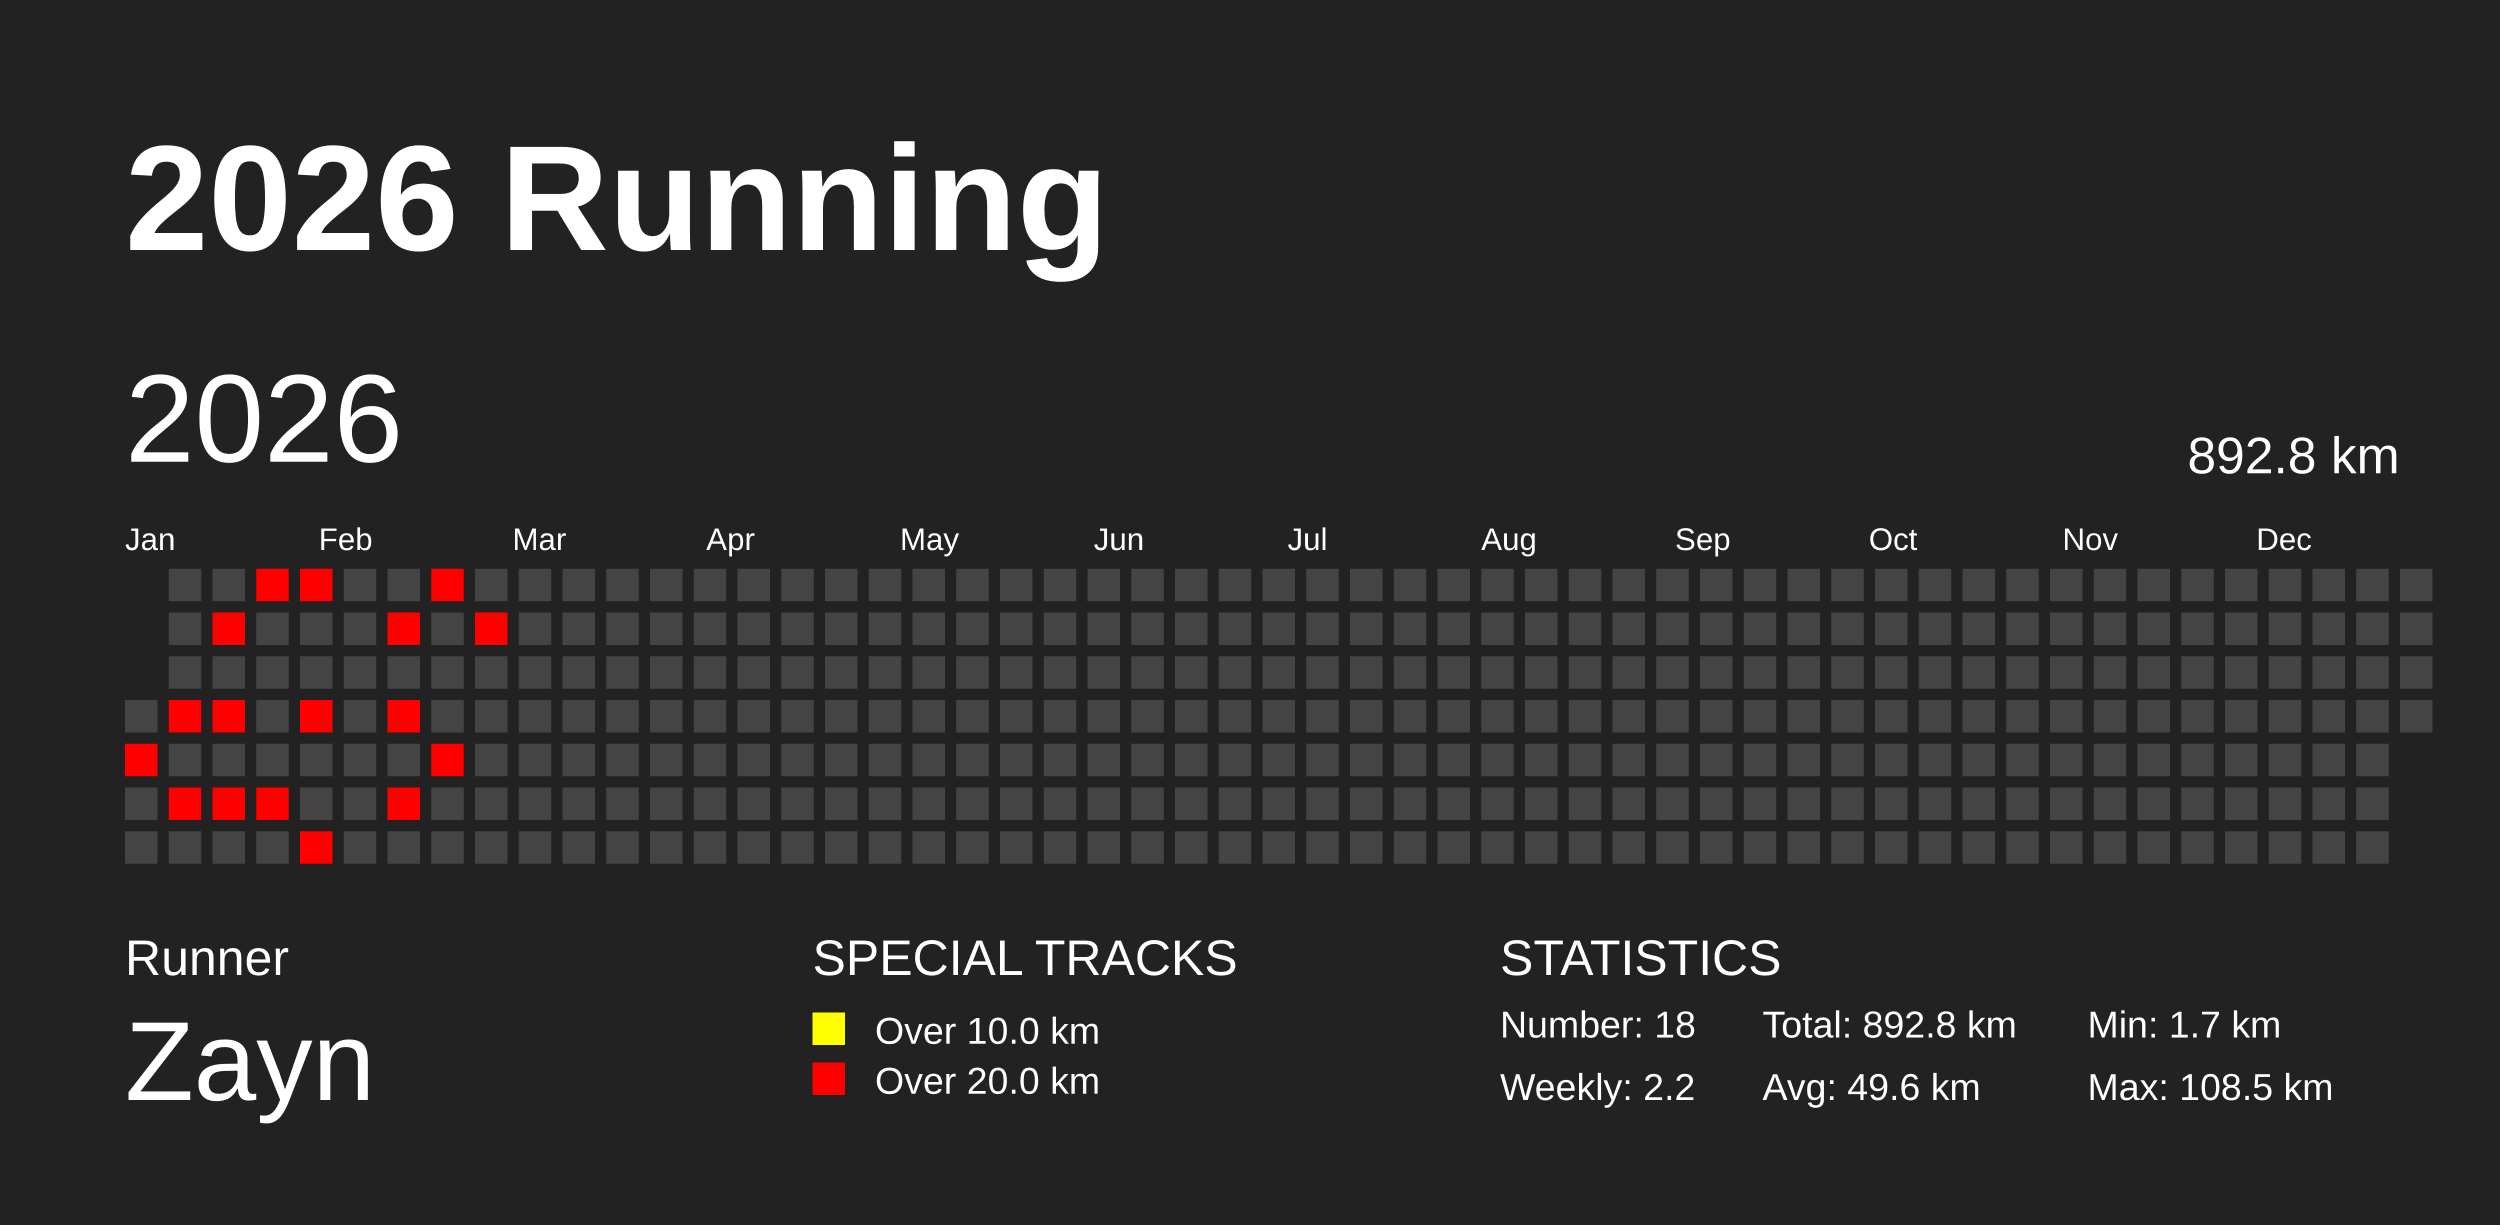
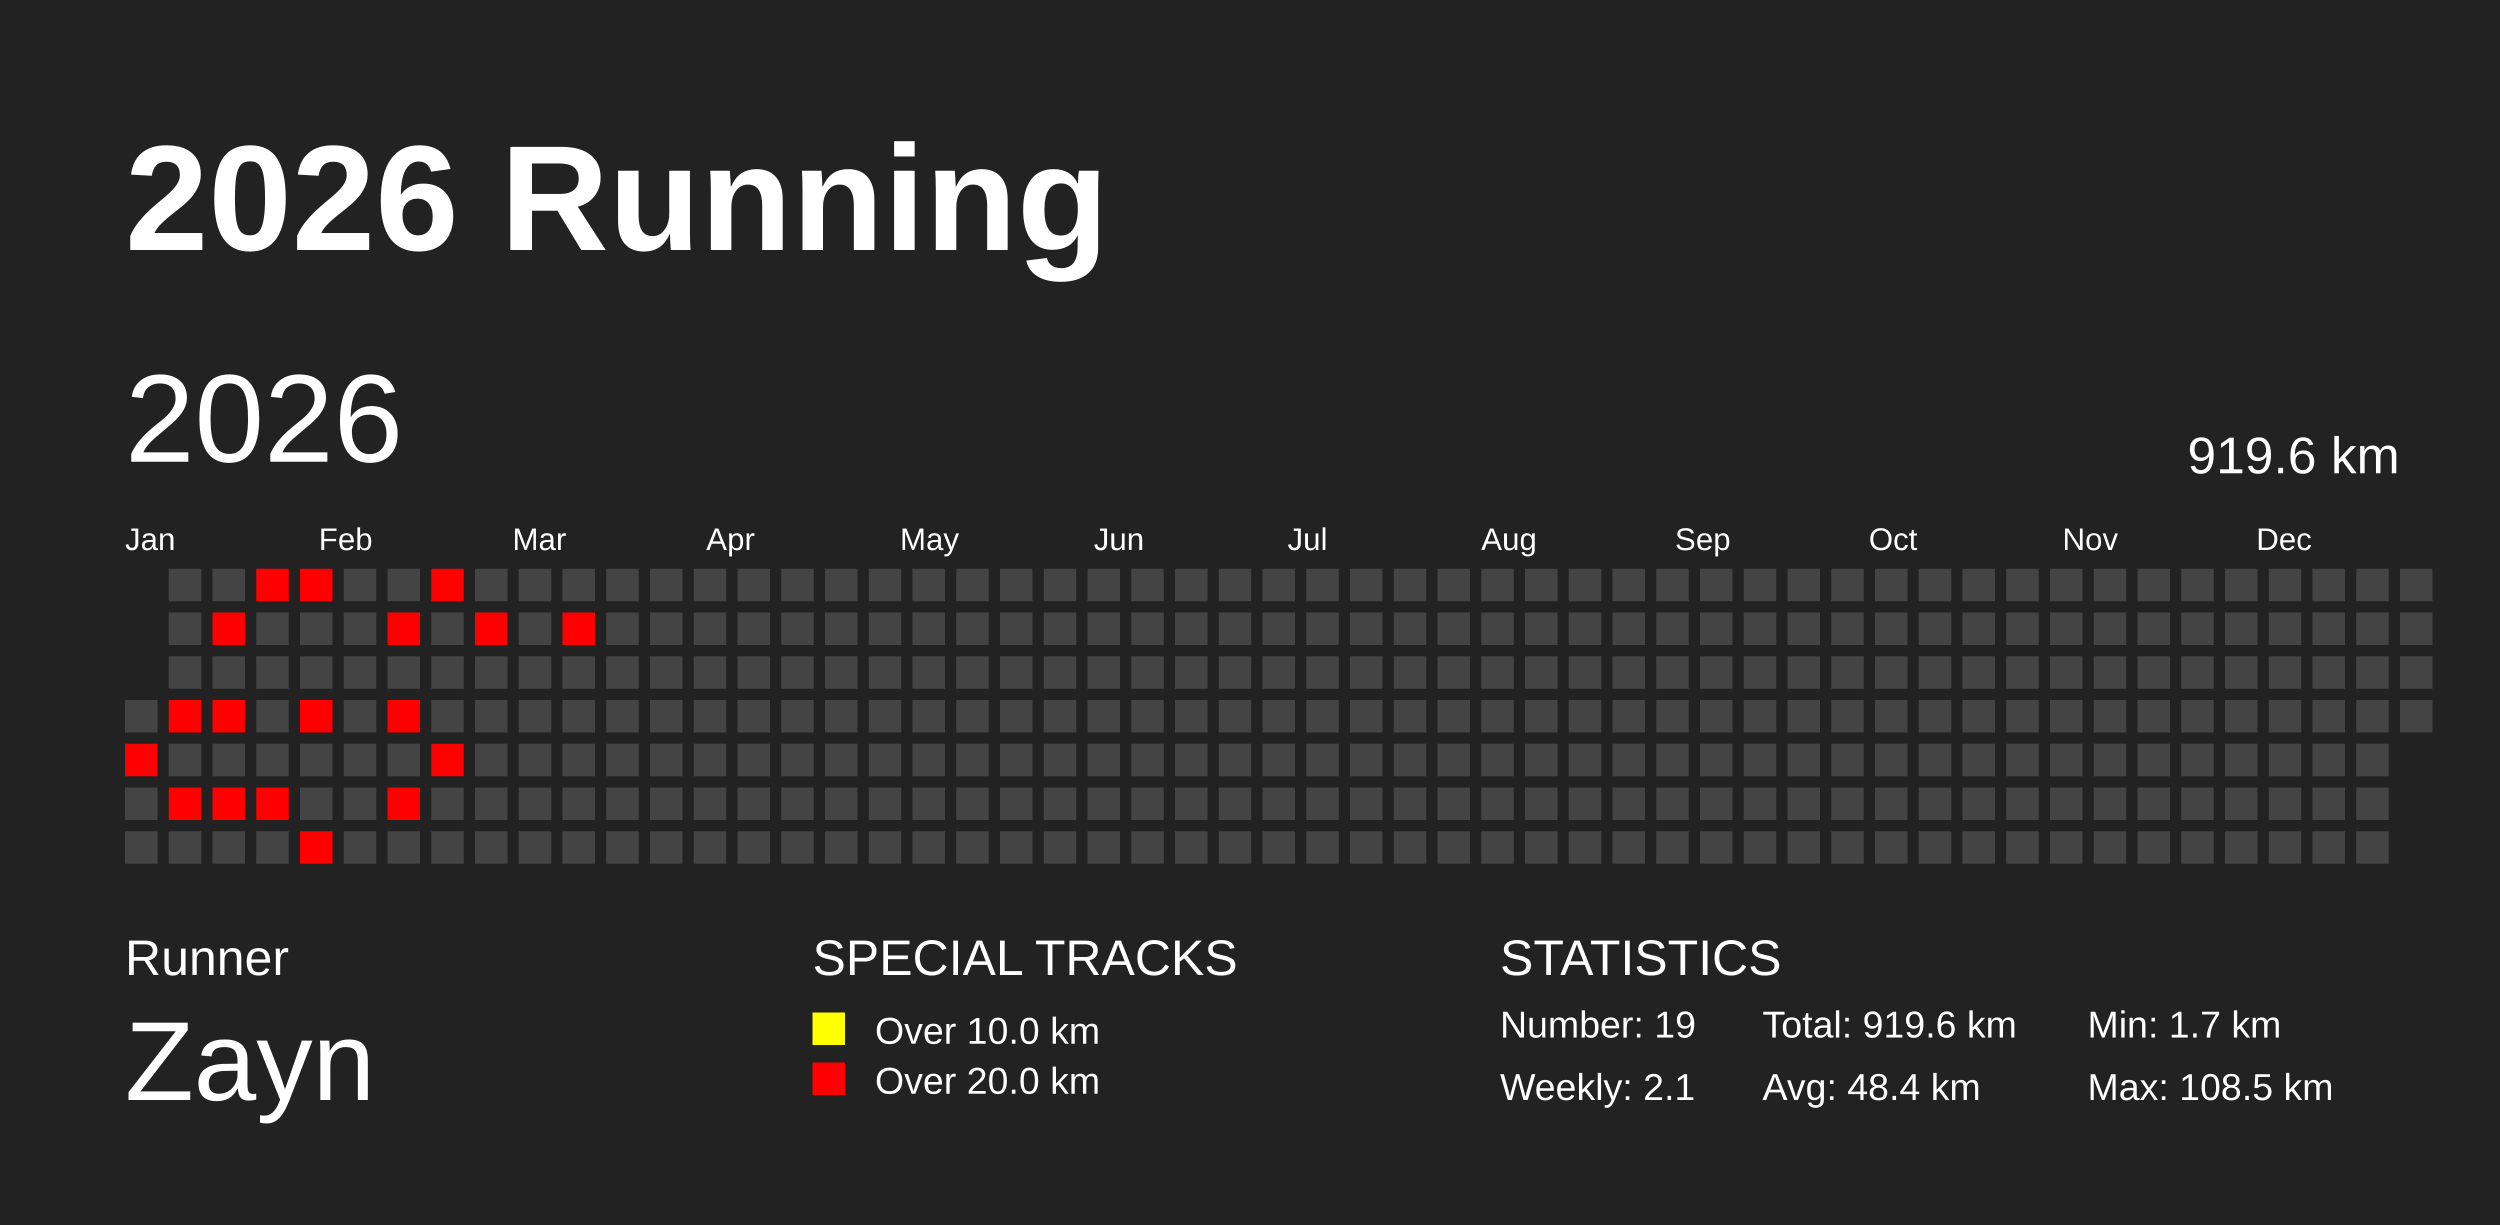
<svg xmlns="http://www.w3.org/2000/svg" baseProfile="full" height="98mm" version="1.1" viewBox="0,0,200,98" width="200mm">
  <defs />
  <rect fill="#222222" height="98" width="200" x="0" y="0" />
  <text fill="#FFFFFF" style="font-size:12px; font-family:Arial; font-weight:bold;" x="10" y="20">2026 Running</text>
  <text fill="#FFFFFF" style="font-size:4px; font-family:Arial" x="10" y="78">Runner</text>
  <text fill="#FFFFFF" style="font-size:9px; font-family:Arial" x="10" y="88">Zayn</text>
  <text fill="#FFFFFF" style="font-size:4px; font-family:Arial" x="65" y="78">SPECIAL TRACKS</text>
  <rect fill="yellow" height="2.6" width="2.6" x="65" y="81" />
  <text fill="#FFFFFF" style="font-size:3px; font-family:Arial" x="70" y="83.5">Over 10.0 km</text>
  <rect fill="red" height="2.6" width="2.6" x="65" y="85" />
  <text fill="#FFFFFF" style="font-size:3px; font-family:Arial" x="70" y="87.5">Over 20.0 km</text>
  <text fill="#FFFFFF" style="font-size:4px; font-family:Arial" x="120" y="78">STATISTICS</text>
-   <text fill="#FFFFFF" style="font-size:3px; font-family:Arial" x="120" y="83">Number: 18</text>
-   <text fill="#FFFFFF" style="font-size:3px; font-family:Arial" x="120" y="88">Weekly: 2.2</text>
-   <text fill="#FFFFFF" style="font-size:3px; font-family:Arial" x="141" y="83">Total: 892.8 km</text>
-   <text fill="#FFFFFF" style="font-size:3px; font-family:Arial" x="141" y="88">Avg: 49.6 km</text>
+   <text fill="#FFFFFF" style="font-size:3px; font-family:Arial" x="120" y="83">Number: 19</text>
+   <text fill="#FFFFFF" style="font-size:3px; font-family:Arial" x="120" y="88">Weekly: 2.1</text>
+   <text fill="#FFFFFF" style="font-size:3px; font-family:Arial" x="141" y="83">Total: 919.6 km</text>
+   <text fill="#FFFFFF" style="font-size:3px; font-family:Arial" x="141" y="88">Avg: 48.4 km</text>
  <text fill="#FFFFFF" style="font-size:3px; font-family:Arial" x="167" y="83">Min: 1.7 km</text>
  <text fill="#FFFFFF" style="font-size:3px; font-family:Arial" x="167" y="88">Max: 108.5 km</text>
  <text dominant-baseline="hanging" fill="#FFFFFF" style="font-size:10.0px; font-family:Arial;" x="10" y="30">2026</text>
-   <text dominant-baseline="hanging" fill="#FFFFFF" style="font-size:4.125px; font-family:Arial;" x="175" y="35">892.8 km</text>
+   <text dominant-baseline="hanging" fill="#FFFFFF" style="font-size:4.125px; font-family:Arial;" x="175" y="35">919.6 km</text>
  <text fill="#FFFFFF" style="font-size:2.5px; font-family:Arial" x="10.0" y="44">Jan</text>
  <text fill="#FFFFFF" style="font-size:2.5px; font-family:Arial" x="25.5" y="44">Feb</text>
  <text fill="#FFFFFF" style="font-size:2.5px; font-family:Arial" x="41.0" y="44">Mar</text>
  <text fill="#FFFFFF" style="font-size:2.5px; font-family:Arial" x="56.5" y="44">Apr</text>
  <text fill="#FFFFFF" style="font-size:2.5px; font-family:Arial" x="72.0" y="44">May</text>
  <text fill="#FFFFFF" style="font-size:2.5px; font-family:Arial" x="87.5" y="44">Jun</text>
  <text fill="#FFFFFF" style="font-size:2.5px; font-family:Arial" x="103.0" y="44">Jul</text>
  <text fill="#FFFFFF" style="font-size:2.5px; font-family:Arial" x="118.5" y="44">Aug</text>
  <text fill="#FFFFFF" style="font-size:2.5px; font-family:Arial" x="134.0" y="44">Sep</text>
  <text fill="#FFFFFF" style="font-size:2.5px; font-family:Arial" x="149.5" y="44">Oct</text>
  <text fill="#FFFFFF" style="font-size:2.5px; font-family:Arial" x="165.0" y="44">Nov</text>
  <text fill="#FFFFFF" style="font-size:2.5px; font-family:Arial" x="180.5" y="44">Dec</text>
  <rect fill="#444444" height="2.6" width="2.6" x="10.0" y="56.0" />
  <rect fill="red" height="2.6" width="2.6" x="10.0" y="59.5" />
  <rect fill="#444444" height="2.6" width="2.6" x="10.0" y="63.0" />
  <rect fill="#444444" height="2.6" width="2.6" x="10.0" y="66.5" />
  <rect fill="#444444" height="2.6" width="2.6" x="13.5" y="45.5" />
  <rect fill="#444444" height="2.6" width="2.6" x="13.5" y="49.0" />
  <rect fill="#444444" height="2.6" width="2.6" x="13.5" y="52.5" />
  <rect fill="red" height="2.6" width="2.6" x="13.5" y="56.0" />
  <rect fill="#444444" height="2.6" width="2.6" x="13.5" y="59.5" />
  <rect fill="red" height="2.6" width="2.6" x="13.5" y="63.0" />
  <rect fill="#444444" height="2.6" width="2.6" x="13.5" y="66.5" />
  <rect fill="#444444" height="2.6" width="2.6" x="17.0" y="45.5" />
  <rect fill="red" height="2.6" width="2.6" x="17.0" y="49.0" />
  <rect fill="#444444" height="2.6" width="2.6" x="17.0" y="52.5" />
  <rect fill="red" height="2.6" width="2.6" x="17.0" y="56.0" />
  <rect fill="#444444" height="2.6" width="2.6" x="17.0" y="59.5" />
  <rect fill="red" height="2.6" width="2.6" x="17.0" y="63.0" />
  <rect fill="#444444" height="2.6" width="2.6" x="17.0" y="66.5" />
  <rect fill="red" height="2.6" width="2.6" x="20.5" y="45.5" />
  <rect fill="#444444" height="2.6" width="2.6" x="20.5" y="49.0" />
  <rect fill="#444444" height="2.6" width="2.6" x="20.5" y="52.5" />
  <rect fill="#444444" height="2.6" width="2.6" x="20.5" y="56.0" />
  <rect fill="#444444" height="2.6" width="2.6" x="20.5" y="59.5" />
  <rect fill="red" height="2.6" width="2.6" x="20.5" y="63.0" />
  <rect fill="#444444" height="2.6" width="2.6" x="20.5" y="66.5" />
  <rect fill="red" height="2.6" width="2.6" x="24.0" y="45.5" />
  <rect fill="#444444" height="2.6" width="2.6" x="24.0" y="49.0" />
  <rect fill="#444444" height="2.6" width="2.6" x="24.0" y="52.5" />
  <rect fill="red" height="2.6" width="2.6" x="24.0" y="56.0" />
  <rect fill="#444444" height="2.6" width="2.6" x="24.0" y="59.5" />
  <rect fill="#444444" height="2.6" width="2.6" x="24.0" y="63.0" />
  <rect fill="red" height="2.6" width="2.6" x="24.0" y="66.5" />
  <rect fill="#444444" height="2.6" width="2.6" x="27.5" y="45.5" />
  <rect fill="#444444" height="2.6" width="2.6" x="27.5" y="49.0" />
  <rect fill="#444444" height="2.6" width="2.6" x="27.5" y="52.5" />
  <rect fill="#444444" height="2.6" width="2.6" x="27.5" y="56.0" />
  <rect fill="#444444" height="2.6" width="2.6" x="27.5" y="59.5" />
  <rect fill="#444444" height="2.6" width="2.6" x="27.5" y="63.0" />
  <rect fill="#444444" height="2.6" width="2.6" x="27.5" y="66.5" />
  <rect fill="#444444" height="2.6" width="2.6" x="31.0" y="45.5" />
  <rect fill="red" height="2.6" width="2.6" x="31.0" y="49.0" />
  <rect fill="#444444" height="2.6" width="2.6" x="31.0" y="52.5" />
  <rect fill="red" height="2.6" width="2.6" x="31.0" y="56.0" />
  <rect fill="#444444" height="2.6" width="2.6" x="31.0" y="59.5" />
  <rect fill="red" height="2.6" width="2.6" x="31.0" y="63.0" />
  <rect fill="#444444" height="2.6" width="2.6" x="31.0" y="66.5" />
  <rect fill="red" height="2.6" width="2.6" x="34.5" y="45.5" />
  <rect fill="#444444" height="2.6" width="2.6" x="34.5" y="49.0" />
  <rect fill="#444444" height="2.6" width="2.6" x="34.5" y="52.5" />
  <rect fill="#444444" height="2.6" width="2.6" x="34.5" y="56.0" />
  <rect fill="red" height="2.6" width="2.6" x="34.5" y="59.5" />
  <rect fill="#444444" height="2.6" width="2.6" x="34.5" y="63.0" />
  <rect fill="#444444" height="2.6" width="2.6" x="34.5" y="66.5" />
  <rect fill="#444444" height="2.6" width="2.6" x="38.0" y="45.5" />
  <rect fill="red" height="2.6" width="2.6" x="38.0" y="49.0" />
  <rect fill="#444444" height="2.6" width="2.6" x="38.0" y="52.5" />
  <rect fill="#444444" height="2.6" width="2.6" x="38.0" y="56.0" />
  <rect fill="#444444" height="2.6" width="2.6" x="38.0" y="59.5" />
  <rect fill="#444444" height="2.6" width="2.6" x="38.0" y="63.0" />
  <rect fill="#444444" height="2.6" width="2.6" x="38.0" y="66.5" />
  <rect fill="#444444" height="2.6" width="2.6" x="41.5" y="45.5" />
  <rect fill="#444444" height="2.6" width="2.6" x="41.5" y="49.0" />
  <rect fill="#444444" height="2.6" width="2.6" x="41.5" y="52.5" />
  <rect fill="#444444" height="2.6" width="2.6" x="41.5" y="56.0" />
  <rect fill="#444444" height="2.6" width="2.6" x="41.5" y="59.5" />
  <rect fill="#444444" height="2.6" width="2.6" x="41.5" y="63.0" />
  <rect fill="#444444" height="2.6" width="2.6" x="41.5" y="66.5" />
  <rect fill="#444444" height="2.6" width="2.6" x="45.0" y="45.5" />
-   <rect fill="#444444" height="2.6" width="2.6" x="45.0" y="49.0" />
+   <rect fill="red" height="2.6" width="2.6" x="45.0" y="49.0" />
  <rect fill="#444444" height="2.6" width="2.6" x="45.0" y="52.5" />
  <rect fill="#444444" height="2.6" width="2.6" x="45.0" y="56.0" />
  <rect fill="#444444" height="2.6" width="2.6" x="45.0" y="59.5" />
  <rect fill="#444444" height="2.6" width="2.6" x="45.0" y="63.0" />
  <rect fill="#444444" height="2.6" width="2.6" x="45.0" y="66.5" />
  <rect fill="#444444" height="2.6" width="2.6" x="48.5" y="45.5" />
  <rect fill="#444444" height="2.6" width="2.6" x="48.5" y="49.0" />
  <rect fill="#444444" height="2.6" width="2.6" x="48.5" y="52.5" />
  <rect fill="#444444" height="2.6" width="2.6" x="48.5" y="56.0" />
  <rect fill="#444444" height="2.6" width="2.6" x="48.5" y="59.5" />
  <rect fill="#444444" height="2.6" width="2.6" x="48.5" y="63.0" />
  <rect fill="#444444" height="2.6" width="2.6" x="48.5" y="66.5" />
  <rect fill="#444444" height="2.6" width="2.6" x="52.0" y="45.5" />
  <rect fill="#444444" height="2.6" width="2.6" x="52.0" y="49.0" />
  <rect fill="#444444" height="2.6" width="2.6" x="52.0" y="52.5" />
  <rect fill="#444444" height="2.6" width="2.6" x="52.0" y="56.0" />
  <rect fill="#444444" height="2.6" width="2.6" x="52.0" y="59.5" />
  <rect fill="#444444" height="2.6" width="2.6" x="52.0" y="63.0" />
  <rect fill="#444444" height="2.6" width="2.6" x="52.0" y="66.5" />
  <rect fill="#444444" height="2.6" width="2.6" x="55.5" y="45.5" />
  <rect fill="#444444" height="2.6" width="2.6" x="55.5" y="49.0" />
  <rect fill="#444444" height="2.6" width="2.6" x="55.5" y="52.5" />
  <rect fill="#444444" height="2.6" width="2.6" x="55.5" y="56.0" />
  <rect fill="#444444" height="2.6" width="2.6" x="55.5" y="59.5" />
  <rect fill="#444444" height="2.6" width="2.6" x="55.5" y="63.0" />
  <rect fill="#444444" height="2.6" width="2.6" x="55.5" y="66.5" />
  <rect fill="#444444" height="2.6" width="2.6" x="59.0" y="45.5" />
  <rect fill="#444444" height="2.6" width="2.6" x="59.0" y="49.0" />
  <rect fill="#444444" height="2.6" width="2.6" x="59.0" y="52.5" />
  <rect fill="#444444" height="2.6" width="2.6" x="59.0" y="56.0" />
  <rect fill="#444444" height="2.6" width="2.6" x="59.0" y="59.5" />
  <rect fill="#444444" height="2.6" width="2.6" x="59.0" y="63.0" />
  <rect fill="#444444" height="2.6" width="2.6" x="59.0" y="66.5" />
  <rect fill="#444444" height="2.6" width="2.6" x="62.5" y="45.5" />
  <rect fill="#444444" height="2.6" width="2.6" x="62.5" y="49.0" />
  <rect fill="#444444" height="2.6" width="2.6" x="62.5" y="52.5" />
  <rect fill="#444444" height="2.6" width="2.6" x="62.5" y="56.0" />
  <rect fill="#444444" height="2.6" width="2.6" x="62.5" y="59.5" />
  <rect fill="#444444" height="2.6" width="2.6" x="62.5" y="63.0" />
  <rect fill="#444444" height="2.6" width="2.6" x="62.5" y="66.5" />
  <rect fill="#444444" height="2.6" width="2.6" x="66.0" y="45.5" />
  <rect fill="#444444" height="2.6" width="2.6" x="66.0" y="49.0" />
  <rect fill="#444444" height="2.6" width="2.6" x="66.0" y="52.5" />
  <rect fill="#444444" height="2.6" width="2.6" x="66.0" y="56.0" />
  <rect fill="#444444" height="2.6" width="2.6" x="66.0" y="59.5" />
  <rect fill="#444444" height="2.6" width="2.6" x="66.0" y="63.0" />
  <rect fill="#444444" height="2.6" width="2.6" x="66.0" y="66.5" />
  <rect fill="#444444" height="2.6" width="2.6" x="69.5" y="45.5" />
  <rect fill="#444444" height="2.6" width="2.6" x="69.5" y="49.0" />
  <rect fill="#444444" height="2.6" width="2.6" x="69.5" y="52.5" />
  <rect fill="#444444" height="2.6" width="2.6" x="69.5" y="56.0" />
  <rect fill="#444444" height="2.6" width="2.6" x="69.5" y="59.5" />
  <rect fill="#444444" height="2.6" width="2.6" x="69.5" y="63.0" />
  <rect fill="#444444" height="2.6" width="2.6" x="69.5" y="66.5" />
  <rect fill="#444444" height="2.6" width="2.6" x="73.0" y="45.5" />
  <rect fill="#444444" height="2.6" width="2.6" x="73.0" y="49.0" />
  <rect fill="#444444" height="2.6" width="2.6" x="73.0" y="52.5" />
  <rect fill="#444444" height="2.6" width="2.6" x="73.0" y="56.0" />
  <rect fill="#444444" height="2.6" width="2.6" x="73.0" y="59.5" />
  <rect fill="#444444" height="2.6" width="2.6" x="73.0" y="63.0" />
  <rect fill="#444444" height="2.6" width="2.6" x="73.0" y="66.5" />
  <rect fill="#444444" height="2.6" width="2.6" x="76.5" y="45.5" />
  <rect fill="#444444" height="2.6" width="2.6" x="76.5" y="49.0" />
  <rect fill="#444444" height="2.6" width="2.6" x="76.5" y="52.5" />
  <rect fill="#444444" height="2.6" width="2.6" x="76.5" y="56.0" />
  <rect fill="#444444" height="2.6" width="2.6" x="76.5" y="59.5" />
  <rect fill="#444444" height="2.6" width="2.6" x="76.5" y="63.0" />
  <rect fill="#444444" height="2.6" width="2.6" x="76.5" y="66.5" />
  <rect fill="#444444" height="2.6" width="2.6" x="80.0" y="45.5" />
  <rect fill="#444444" height="2.6" width="2.6" x="80.0" y="49.0" />
  <rect fill="#444444" height="2.6" width="2.6" x="80.0" y="52.5" />
  <rect fill="#444444" height="2.6" width="2.6" x="80.0" y="56.0" />
  <rect fill="#444444" height="2.6" width="2.6" x="80.0" y="59.5" />
  <rect fill="#444444" height="2.6" width="2.6" x="80.0" y="63.0" />
  <rect fill="#444444" height="2.6" width="2.6" x="80.0" y="66.5" />
  <rect fill="#444444" height="2.6" width="2.6" x="83.5" y="45.5" />
  <rect fill="#444444" height="2.6" width="2.6" x="83.5" y="49.0" />
  <rect fill="#444444" height="2.6" width="2.6" x="83.5" y="52.5" />
  <rect fill="#444444" height="2.6" width="2.6" x="83.5" y="56.0" />
  <rect fill="#444444" height="2.6" width="2.6" x="83.5" y="59.5" />
  <rect fill="#444444" height="2.6" width="2.6" x="83.5" y="63.0" />
  <rect fill="#444444" height="2.6" width="2.6" x="83.5" y="66.5" />
  <rect fill="#444444" height="2.6" width="2.6" x="87.0" y="45.5" />
  <rect fill="#444444" height="2.6" width="2.6" x="87.0" y="49.0" />
  <rect fill="#444444" height="2.6" width="2.6" x="87.0" y="52.5" />
  <rect fill="#444444" height="2.6" width="2.6" x="87.0" y="56.0" />
  <rect fill="#444444" height="2.6" width="2.6" x="87.0" y="59.5" />
  <rect fill="#444444" height="2.6" width="2.6" x="87.0" y="63.0" />
  <rect fill="#444444" height="2.6" width="2.6" x="87.0" y="66.5" />
  <rect fill="#444444" height="2.6" width="2.6" x="90.5" y="45.5" />
  <rect fill="#444444" height="2.6" width="2.6" x="90.5" y="49.0" />
  <rect fill="#444444" height="2.6" width="2.6" x="90.5" y="52.5" />
  <rect fill="#444444" height="2.6" width="2.6" x="90.5" y="56.0" />
  <rect fill="#444444" height="2.6" width="2.6" x="90.5" y="59.5" />
  <rect fill="#444444" height="2.6" width="2.6" x="90.5" y="63.0" />
  <rect fill="#444444" height="2.6" width="2.6" x="90.5" y="66.5" />
  <rect fill="#444444" height="2.6" width="2.6" x="94.0" y="45.5" />
  <rect fill="#444444" height="2.6" width="2.6" x="94.0" y="49.0" />
  <rect fill="#444444" height="2.6" width="2.6" x="94.0" y="52.5" />
  <rect fill="#444444" height="2.6" width="2.6" x="94.0" y="56.0" />
  <rect fill="#444444" height="2.6" width="2.6" x="94.0" y="59.5" />
  <rect fill="#444444" height="2.6" width="2.6" x="94.0" y="63.0" />
  <rect fill="#444444" height="2.6" width="2.6" x="94.0" y="66.5" />
  <rect fill="#444444" height="2.6" width="2.6" x="97.5" y="45.5" />
  <rect fill="#444444" height="2.6" width="2.6" x="97.5" y="49.0" />
  <rect fill="#444444" height="2.6" width="2.6" x="97.5" y="52.5" />
  <rect fill="#444444" height="2.6" width="2.6" x="97.5" y="56.0" />
  <rect fill="#444444" height="2.6" width="2.6" x="97.5" y="59.5" />
  <rect fill="#444444" height="2.6" width="2.6" x="97.5" y="63.0" />
  <rect fill="#444444" height="2.6" width="2.6" x="97.5" y="66.5" />
  <rect fill="#444444" height="2.6" width="2.6" x="101.0" y="45.5" />
  <rect fill="#444444" height="2.6" width="2.6" x="101.0" y="49.0" />
  <rect fill="#444444" height="2.6" width="2.6" x="101.0" y="52.5" />
  <rect fill="#444444" height="2.6" width="2.6" x="101.0" y="56.0" />
  <rect fill="#444444" height="2.6" width="2.6" x="101.0" y="59.5" />
  <rect fill="#444444" height="2.6" width="2.6" x="101.0" y="63.0" />
  <rect fill="#444444" height="2.6" width="2.6" x="101.0" y="66.5" />
  <rect fill="#444444" height="2.6" width="2.6" x="104.5" y="45.5" />
  <rect fill="#444444" height="2.6" width="2.6" x="104.5" y="49.0" />
  <rect fill="#444444" height="2.6" width="2.6" x="104.5" y="52.5" />
  <rect fill="#444444" height="2.6" width="2.6" x="104.5" y="56.0" />
  <rect fill="#444444" height="2.6" width="2.6" x="104.5" y="59.5" />
  <rect fill="#444444" height="2.6" width="2.6" x="104.5" y="63.0" />
  <rect fill="#444444" height="2.6" width="2.6" x="104.5" y="66.5" />
  <rect fill="#444444" height="2.6" width="2.6" x="108.0" y="45.5" />
  <rect fill="#444444" height="2.6" width="2.6" x="108.0" y="49.0" />
  <rect fill="#444444" height="2.6" width="2.6" x="108.0" y="52.5" />
  <rect fill="#444444" height="2.6" width="2.6" x="108.0" y="56.0" />
  <rect fill="#444444" height="2.6" width="2.6" x="108.0" y="59.5" />
  <rect fill="#444444" height="2.6" width="2.6" x="108.0" y="63.0" />
  <rect fill="#444444" height="2.6" width="2.6" x="108.0" y="66.5" />
  <rect fill="#444444" height="2.6" width="2.6" x="111.5" y="45.5" />
  <rect fill="#444444" height="2.6" width="2.6" x="111.5" y="49.0" />
  <rect fill="#444444" height="2.6" width="2.6" x="111.5" y="52.5" />
  <rect fill="#444444" height="2.6" width="2.6" x="111.5" y="56.0" />
  <rect fill="#444444" height="2.6" width="2.6" x="111.5" y="59.5" />
  <rect fill="#444444" height="2.6" width="2.6" x="111.5" y="63.0" />
  <rect fill="#444444" height="2.6" width="2.6" x="111.5" y="66.5" />
  <rect fill="#444444" height="2.6" width="2.6" x="115.0" y="45.5" />
  <rect fill="#444444" height="2.6" width="2.6" x="115.0" y="49.0" />
  <rect fill="#444444" height="2.6" width="2.6" x="115.0" y="52.5" />
  <rect fill="#444444" height="2.6" width="2.6" x="115.0" y="56.0" />
  <rect fill="#444444" height="2.6" width="2.6" x="115.0" y="59.5" />
  <rect fill="#444444" height="2.6" width="2.6" x="115.0" y="63.0" />
  <rect fill="#444444" height="2.6" width="2.6" x="115.0" y="66.5" />
  <rect fill="#444444" height="2.6" width="2.6" x="118.5" y="45.5" />
  <rect fill="#444444" height="2.6" width="2.6" x="118.5" y="49.0" />
  <rect fill="#444444" height="2.6" width="2.6" x="118.5" y="52.5" />
  <rect fill="#444444" height="2.6" width="2.6" x="118.5" y="56.0" />
  <rect fill="#444444" height="2.6" width="2.6" x="118.5" y="59.5" />
  <rect fill="#444444" height="2.6" width="2.6" x="118.5" y="63.0" />
  <rect fill="#444444" height="2.6" width="2.6" x="118.5" y="66.5" />
  <rect fill="#444444" height="2.6" width="2.6" x="122.0" y="45.5" />
  <rect fill="#444444" height="2.6" width="2.6" x="122.0" y="49.0" />
  <rect fill="#444444" height="2.6" width="2.6" x="122.0" y="52.5" />
  <rect fill="#444444" height="2.6" width="2.6" x="122.0" y="56.0" />
  <rect fill="#444444" height="2.6" width="2.6" x="122.0" y="59.5" />
  <rect fill="#444444" height="2.6" width="2.6" x="122.0" y="63.0" />
  <rect fill="#444444" height="2.6" width="2.6" x="122.0" y="66.5" />
  <rect fill="#444444" height="2.6" width="2.6" x="125.5" y="45.5" />
  <rect fill="#444444" height="2.6" width="2.6" x="125.5" y="49.0" />
  <rect fill="#444444" height="2.6" width="2.6" x="125.5" y="52.5" />
  <rect fill="#444444" height="2.6" width="2.6" x="125.5" y="56.0" />
  <rect fill="#444444" height="2.6" width="2.6" x="125.5" y="59.5" />
  <rect fill="#444444" height="2.6" width="2.6" x="125.5" y="63.0" />
  <rect fill="#444444" height="2.6" width="2.6" x="125.5" y="66.5" />
  <rect fill="#444444" height="2.6" width="2.6" x="129.0" y="45.5" />
  <rect fill="#444444" height="2.6" width="2.6" x="129.0" y="49.0" />
  <rect fill="#444444" height="2.6" width="2.6" x="129.0" y="52.5" />
  <rect fill="#444444" height="2.6" width="2.6" x="129.0" y="56.0" />
  <rect fill="#444444" height="2.6" width="2.6" x="129.0" y="59.5" />
  <rect fill="#444444" height="2.6" width="2.6" x="129.0" y="63.0" />
  <rect fill="#444444" height="2.6" width="2.6" x="129.0" y="66.5" />
  <rect fill="#444444" height="2.6" width="2.6" x="132.5" y="45.5" />
  <rect fill="#444444" height="2.6" width="2.6" x="132.5" y="49.0" />
  <rect fill="#444444" height="2.6" width="2.6" x="132.5" y="52.5" />
  <rect fill="#444444" height="2.6" width="2.6" x="132.5" y="56.0" />
  <rect fill="#444444" height="2.6" width="2.6" x="132.5" y="59.5" />
  <rect fill="#444444" height="2.6" width="2.6" x="132.5" y="63.0" />
  <rect fill="#444444" height="2.6" width="2.6" x="132.5" y="66.5" />
  <rect fill="#444444" height="2.6" width="2.6" x="136.0" y="45.5" />
  <rect fill="#444444" height="2.6" width="2.6" x="136.0" y="49.0" />
  <rect fill="#444444" height="2.6" width="2.6" x="136.0" y="52.5" />
  <rect fill="#444444" height="2.6" width="2.6" x="136.0" y="56.0" />
  <rect fill="#444444" height="2.6" width="2.6" x="136.0" y="59.5" />
  <rect fill="#444444" height="2.6" width="2.6" x="136.0" y="63.0" />
  <rect fill="#444444" height="2.6" width="2.6" x="136.0" y="66.5" />
  <rect fill="#444444" height="2.6" width="2.6" x="139.5" y="45.5" />
  <rect fill="#444444" height="2.6" width="2.6" x="139.5" y="49.0" />
  <rect fill="#444444" height="2.6" width="2.6" x="139.5" y="52.5" />
  <rect fill="#444444" height="2.6" width="2.6" x="139.5" y="56.0" />
  <rect fill="#444444" height="2.6" width="2.6" x="139.5" y="59.5" />
  <rect fill="#444444" height="2.6" width="2.6" x="139.5" y="63.0" />
  <rect fill="#444444" height="2.6" width="2.6" x="139.5" y="66.5" />
  <rect fill="#444444" height="2.6" width="2.6" x="143.0" y="45.5" />
  <rect fill="#444444" height="2.6" width="2.6" x="143.0" y="49.0" />
  <rect fill="#444444" height="2.6" width="2.6" x="143.0" y="52.5" />
  <rect fill="#444444" height="2.6" width="2.6" x="143.0" y="56.0" />
  <rect fill="#444444" height="2.6" width="2.6" x="143.0" y="59.5" />
  <rect fill="#444444" height="2.6" width="2.6" x="143.0" y="63.0" />
  <rect fill="#444444" height="2.6" width="2.6" x="143.0" y="66.5" />
  <rect fill="#444444" height="2.6" width="2.6" x="146.5" y="45.5" />
  <rect fill="#444444" height="2.6" width="2.6" x="146.5" y="49.0" />
  <rect fill="#444444" height="2.6" width="2.6" x="146.5" y="52.5" />
  <rect fill="#444444" height="2.6" width="2.6" x="146.5" y="56.0" />
  <rect fill="#444444" height="2.6" width="2.6" x="146.5" y="59.5" />
  <rect fill="#444444" height="2.6" width="2.6" x="146.5" y="63.0" />
  <rect fill="#444444" height="2.6" width="2.6" x="146.5" y="66.5" />
  <rect fill="#444444" height="2.6" width="2.6" x="150.0" y="45.5" />
  <rect fill="#444444" height="2.6" width="2.6" x="150.0" y="49.0" />
  <rect fill="#444444" height="2.6" width="2.6" x="150.0" y="52.5" />
  <rect fill="#444444" height="2.6" width="2.6" x="150.0" y="56.0" />
  <rect fill="#444444" height="2.6" width="2.6" x="150.0" y="59.5" />
  <rect fill="#444444" height="2.6" width="2.6" x="150.0" y="63.0" />
  <rect fill="#444444" height="2.6" width="2.6" x="150.0" y="66.5" />
  <rect fill="#444444" height="2.6" width="2.6" x="153.5" y="45.5" />
  <rect fill="#444444" height="2.6" width="2.6" x="153.5" y="49.0" />
  <rect fill="#444444" height="2.6" width="2.6" x="153.5" y="52.5" />
  <rect fill="#444444" height="2.6" width="2.6" x="153.5" y="56.0" />
  <rect fill="#444444" height="2.6" width="2.6" x="153.5" y="59.5" />
  <rect fill="#444444" height="2.6" width="2.6" x="153.5" y="63.0" />
  <rect fill="#444444" height="2.6" width="2.6" x="153.5" y="66.5" />
  <rect fill="#444444" height="2.6" width="2.6" x="157.0" y="45.5" />
  <rect fill="#444444" height="2.6" width="2.6" x="157.0" y="49.0" />
  <rect fill="#444444" height="2.6" width="2.6" x="157.0" y="52.5" />
  <rect fill="#444444" height="2.6" width="2.6" x="157.0" y="56.0" />
  <rect fill="#444444" height="2.6" width="2.6" x="157.0" y="59.5" />
  <rect fill="#444444" height="2.6" width="2.6" x="157.0" y="63.0" />
  <rect fill="#444444" height="2.6" width="2.6" x="157.0" y="66.5" />
  <rect fill="#444444" height="2.6" width="2.6" x="160.5" y="45.5" />
  <rect fill="#444444" height="2.6" width="2.6" x="160.5" y="49.0" />
  <rect fill="#444444" height="2.6" width="2.6" x="160.5" y="52.5" />
  <rect fill="#444444" height="2.6" width="2.6" x="160.5" y="56.0" />
  <rect fill="#444444" height="2.6" width="2.6" x="160.5" y="59.5" />
  <rect fill="#444444" height="2.6" width="2.6" x="160.5" y="63.0" />
  <rect fill="#444444" height="2.6" width="2.6" x="160.5" y="66.5" />
  <rect fill="#444444" height="2.6" width="2.6" x="164.0" y="45.5" />
  <rect fill="#444444" height="2.6" width="2.6" x="164.0" y="49.0" />
  <rect fill="#444444" height="2.6" width="2.6" x="164.0" y="52.5" />
  <rect fill="#444444" height="2.6" width="2.6" x="164.0" y="56.0" />
  <rect fill="#444444" height="2.6" width="2.6" x="164.0" y="59.5" />
  <rect fill="#444444" height="2.6" width="2.6" x="164.0" y="63.0" />
  <rect fill="#444444" height="2.6" width="2.6" x="164.0" y="66.5" />
  <rect fill="#444444" height="2.6" width="2.6" x="167.5" y="45.5" />
  <rect fill="#444444" height="2.6" width="2.6" x="167.5" y="49.0" />
  <rect fill="#444444" height="2.6" width="2.6" x="167.5" y="52.5" />
  <rect fill="#444444" height="2.6" width="2.6" x="167.5" y="56.0" />
  <rect fill="#444444" height="2.6" width="2.6" x="167.5" y="59.5" />
  <rect fill="#444444" height="2.6" width="2.6" x="167.5" y="63.0" />
  <rect fill="#444444" height="2.6" width="2.6" x="167.5" y="66.5" />
  <rect fill="#444444" height="2.6" width="2.6" x="171.0" y="45.5" />
  <rect fill="#444444" height="2.6" width="2.6" x="171.0" y="49.0" />
  <rect fill="#444444" height="2.6" width="2.6" x="171.0" y="52.5" />
  <rect fill="#444444" height="2.6" width="2.6" x="171.0" y="56.0" />
  <rect fill="#444444" height="2.6" width="2.6" x="171.0" y="59.5" />
  <rect fill="#444444" height="2.6" width="2.6" x="171.0" y="63.0" />
  <rect fill="#444444" height="2.6" width="2.6" x="171.0" y="66.5" />
  <rect fill="#444444" height="2.6" width="2.6" x="174.5" y="45.5" />
  <rect fill="#444444" height="2.6" width="2.6" x="174.5" y="49.0" />
  <rect fill="#444444" height="2.6" width="2.6" x="174.5" y="52.5" />
  <rect fill="#444444" height="2.6" width="2.6" x="174.5" y="56.0" />
  <rect fill="#444444" height="2.6" width="2.6" x="174.5" y="59.5" />
  <rect fill="#444444" height="2.6" width="2.6" x="174.5" y="63.0" />
  <rect fill="#444444" height="2.6" width="2.6" x="174.5" y="66.5" />
  <rect fill="#444444" height="2.6" width="2.6" x="178.0" y="45.5" />
  <rect fill="#444444" height="2.6" width="2.6" x="178.0" y="49.0" />
  <rect fill="#444444" height="2.6" width="2.6" x="178.0" y="52.5" />
  <rect fill="#444444" height="2.6" width="2.6" x="178.0" y="56.0" />
  <rect fill="#444444" height="2.6" width="2.6" x="178.0" y="59.5" />
  <rect fill="#444444" height="2.6" width="2.6" x="178.0" y="63.0" />
  <rect fill="#444444" height="2.6" width="2.6" x="178.0" y="66.5" />
  <rect fill="#444444" height="2.6" width="2.6" x="181.5" y="45.5" />
  <rect fill="#444444" height="2.6" width="2.6" x="181.5" y="49.0" />
  <rect fill="#444444" height="2.6" width="2.6" x="181.5" y="52.5" />
  <rect fill="#444444" height="2.6" width="2.6" x="181.5" y="56.0" />
  <rect fill="#444444" height="2.6" width="2.6" x="181.5" y="59.5" />
  <rect fill="#444444" height="2.6" width="2.6" x="181.5" y="63.0" />
  <rect fill="#444444" height="2.6" width="2.6" x="181.5" y="66.5" />
  <rect fill="#444444" height="2.6" width="2.6" x="185.0" y="45.5" />
  <rect fill="#444444" height="2.6" width="2.6" x="185.0" y="49.0" />
  <rect fill="#444444" height="2.6" width="2.6" x="185.0" y="52.5" />
  <rect fill="#444444" height="2.6" width="2.6" x="185.0" y="56.0" />
  <rect fill="#444444" height="2.6" width="2.6" x="185.0" y="59.5" />
  <rect fill="#444444" height="2.6" width="2.6" x="185.0" y="63.0" />
  <rect fill="#444444" height="2.6" width="2.6" x="185.0" y="66.5" />
  <rect fill="#444444" height="2.6" width="2.6" x="188.5" y="45.5" />
  <rect fill="#444444" height="2.6" width="2.6" x="188.5" y="49.0" />
  <rect fill="#444444" height="2.6" width="2.6" x="188.5" y="52.5" />
  <rect fill="#444444" height="2.6" width="2.6" x="188.5" y="56.0" />
  <rect fill="#444444" height="2.6" width="2.6" x="188.5" y="59.5" />
  <rect fill="#444444" height="2.6" width="2.6" x="188.5" y="63.0" />
  <rect fill="#444444" height="2.6" width="2.6" x="188.5" y="66.5" />
  <rect fill="#444444" height="2.6" width="2.6" x="192.0" y="45.5" />
  <rect fill="#444444" height="2.6" width="2.6" x="192.0" y="49.0" />
  <rect fill="#444444" height="2.6" width="2.6" x="192.0" y="52.5" />
  <rect fill="#444444" height="2.6" width="2.6" x="192.0" y="56.0" />
</svg>
